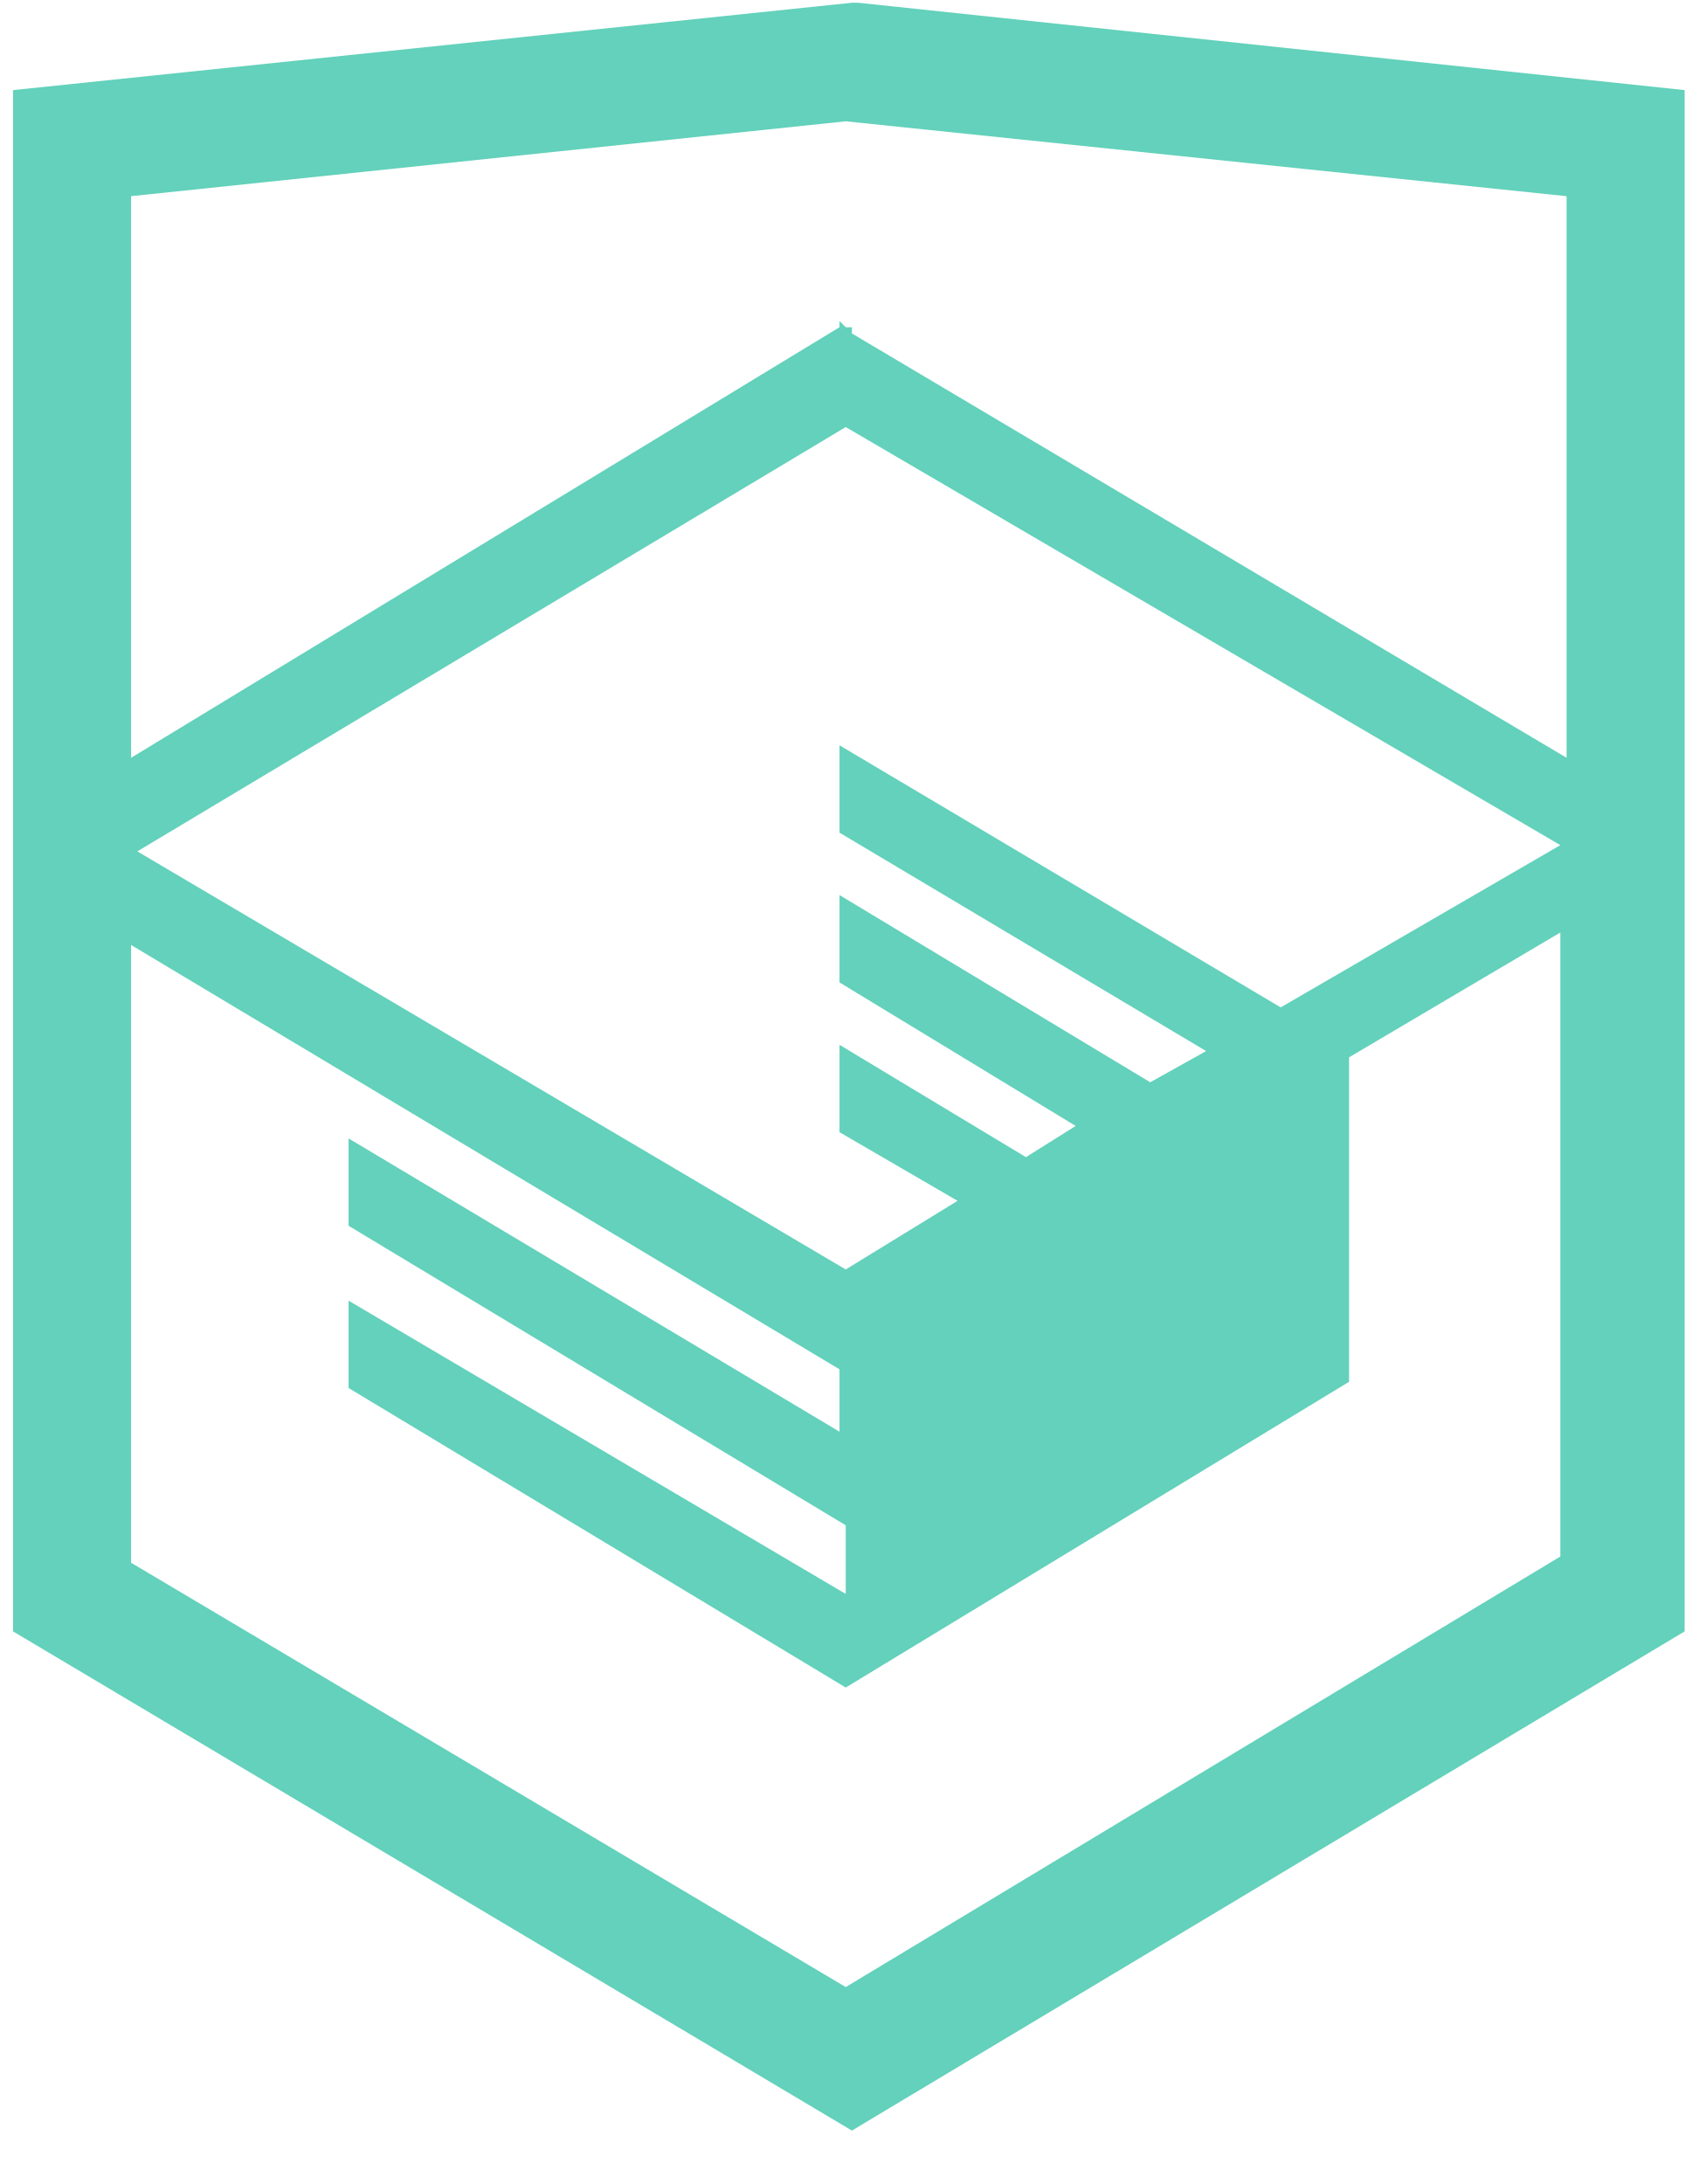
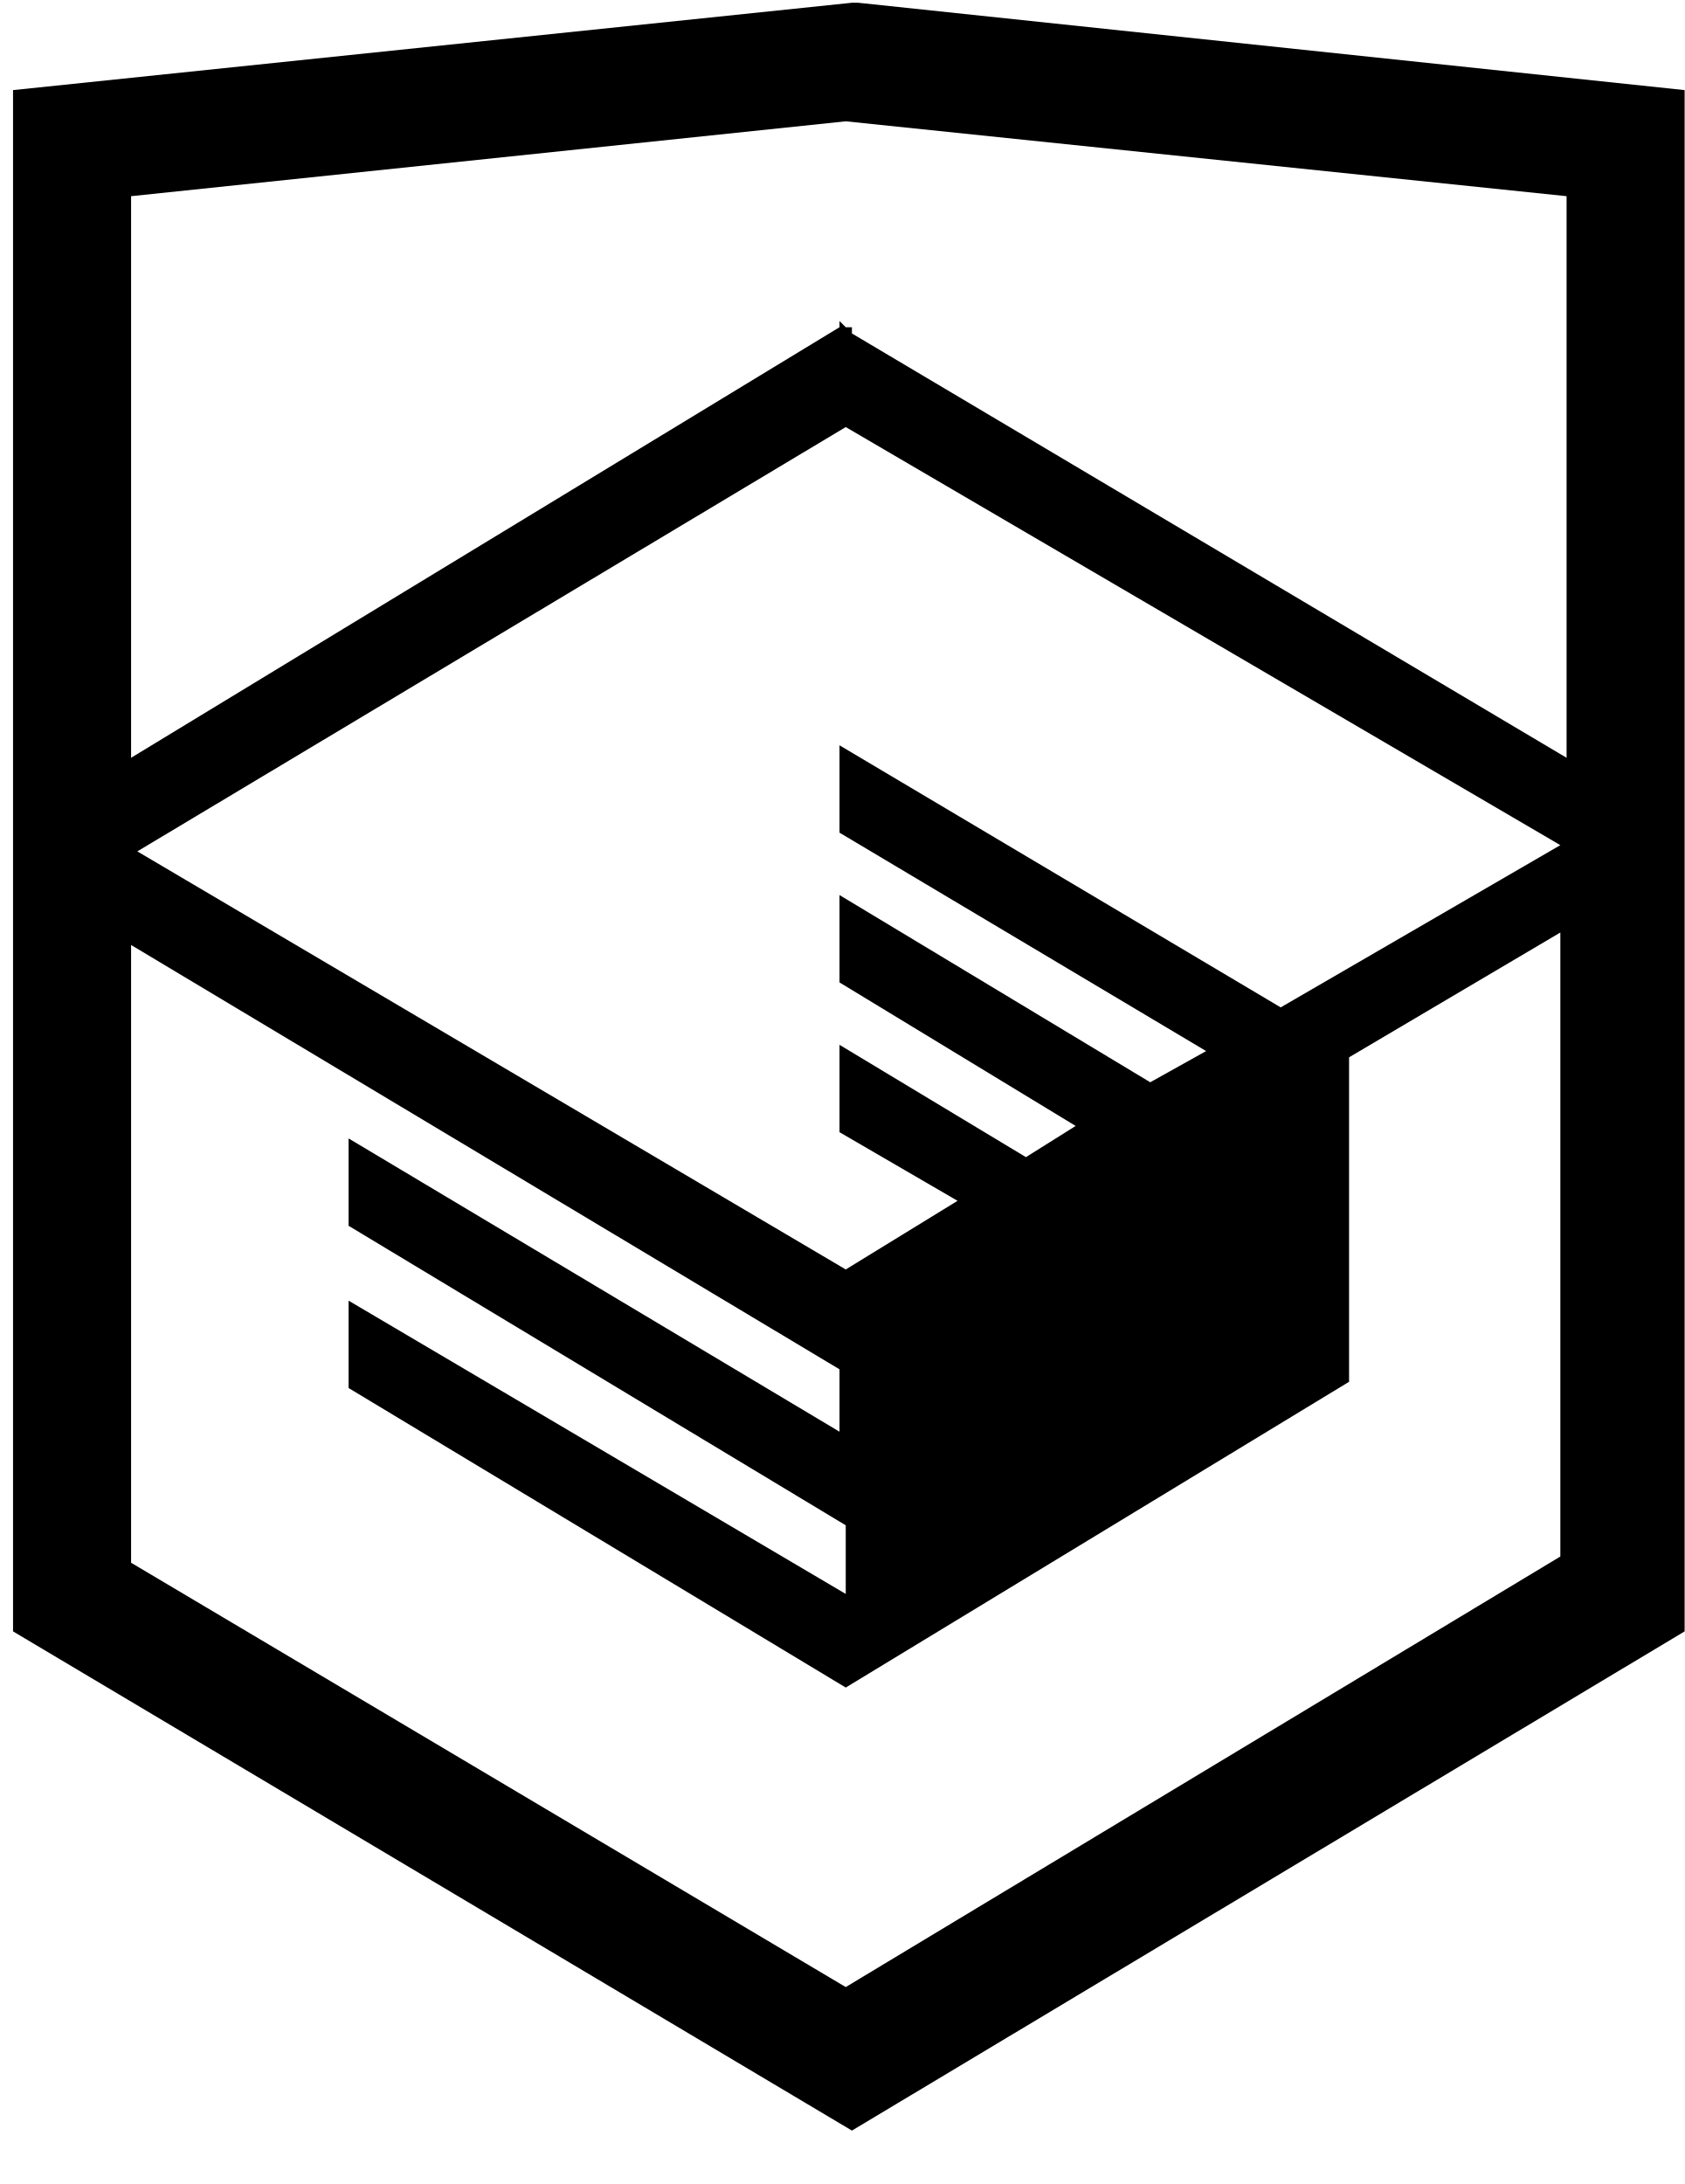
- <svg xmlns="http://www.w3.org/2000/svg" width="27" height="35" viewBox="0 0 27 35" fill="none">
-   <path d="M13.754 0.044H13.654L0.209 1.444V26.144L13.654 34.144L27 26.144V1.444L13.754 0.044ZM25.108 12.144L13.654 5.344V5.244H13.555L13.455 5.144V5.244L2.101 12.144V3.144L13.555 1.944L25.108 3.144V12.144ZM13.555 6.844L25.008 13.544L20.526 16.144L13.455 11.944V13.344L19.331 16.844L18.435 17.344L13.455 14.344V15.744L17.24 18.044L16.443 18.544L13.455 16.744V18.144L15.347 19.244L13.555 20.344L2.201 13.644L13.555 6.844ZM2.101 15.144L13.455 21.944V22.944L5.587 18.244V19.644L13.555 24.444V25.544L5.587 20.844V22.244L13.555 27.044L21.622 22.144V16.944L25.008 14.944V24.944L13.555 31.844L2.101 25.044V15.144Z" fill="#63D1BB" />
+ <svg xmlns="http://www.w3.org/2000/svg" width="27" height="35" viewBox="0 0 27 35">
+   <path d="M13.754 0.044H13.654L0.209 1.444V26.144L13.654 34.144L27 26.144V1.444L13.754 0.044ZM25.108 12.144L13.654 5.344V5.244H13.555L13.455 5.144V5.244L2.101 12.144V3.144L13.555 1.944L25.108 3.144V12.144ZM13.555 6.844L25.008 13.544L20.526 16.144L13.455 11.944V13.344L19.331 16.844L18.435 17.344L13.455 14.344V15.744L17.24 18.044L16.443 18.544L13.455 16.744V18.144L15.347 19.244L13.555 20.344L2.201 13.644L13.555 6.844ZM2.101 15.144L13.455 21.944V22.944L5.587 18.244V19.644L13.555 24.444V25.544L5.587 20.844V22.244L13.555 27.044L21.622 22.144V16.944L25.008 14.944V24.944L13.555 31.844L2.101 25.044V15.144Z" />
</svg>
